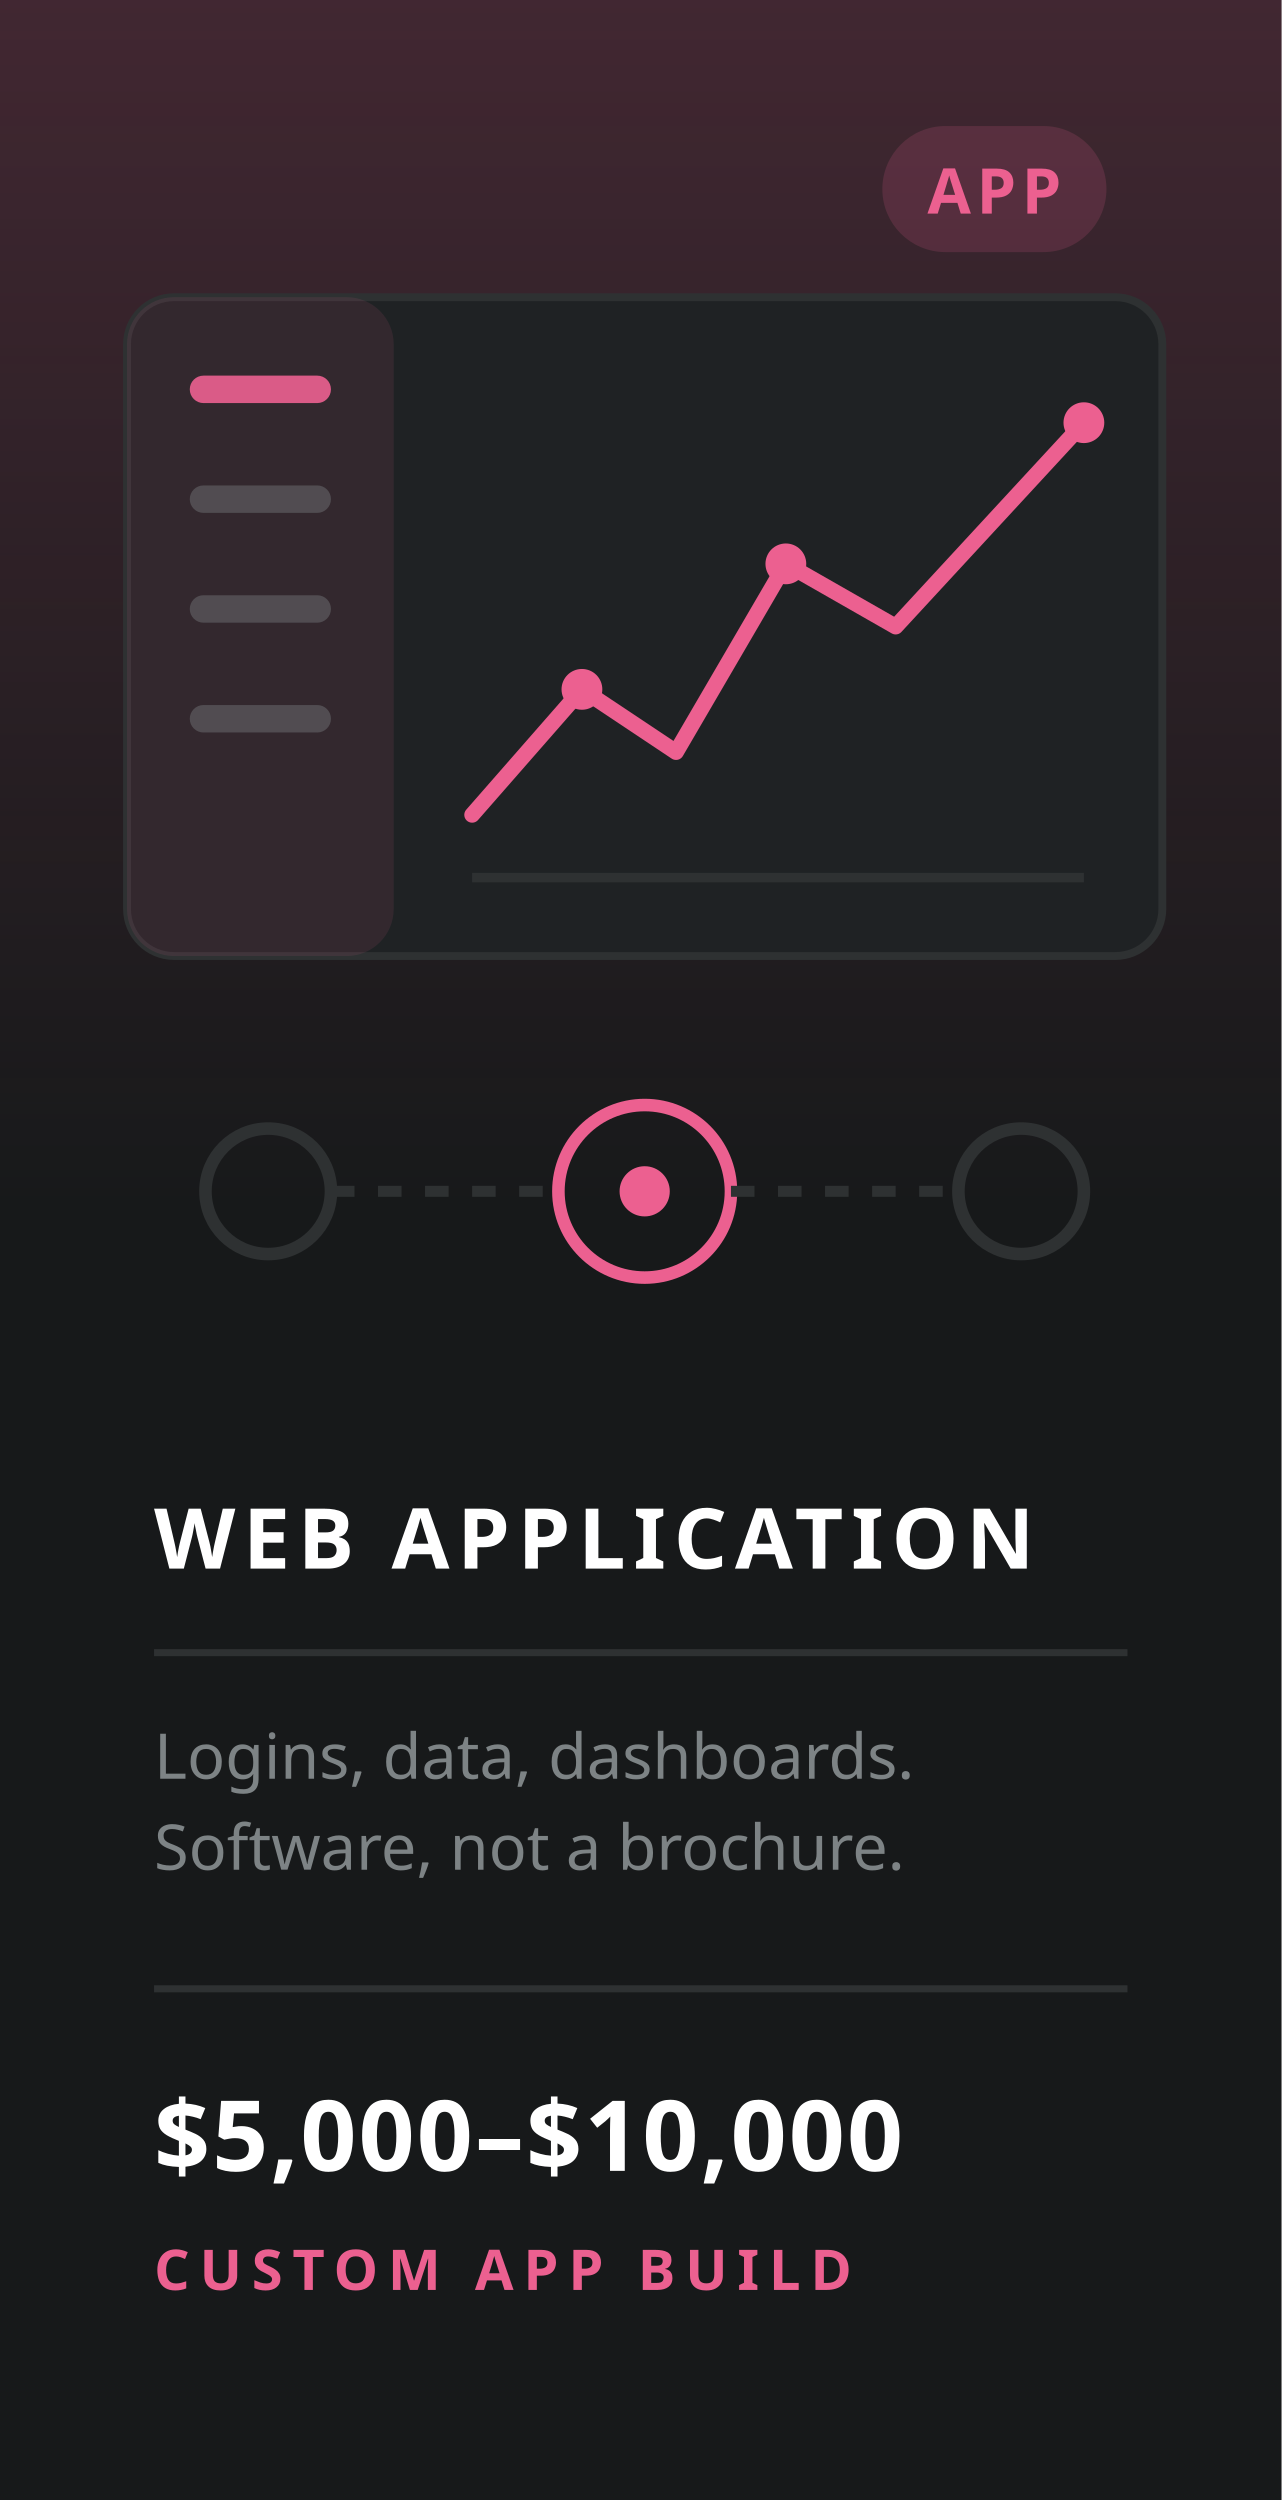
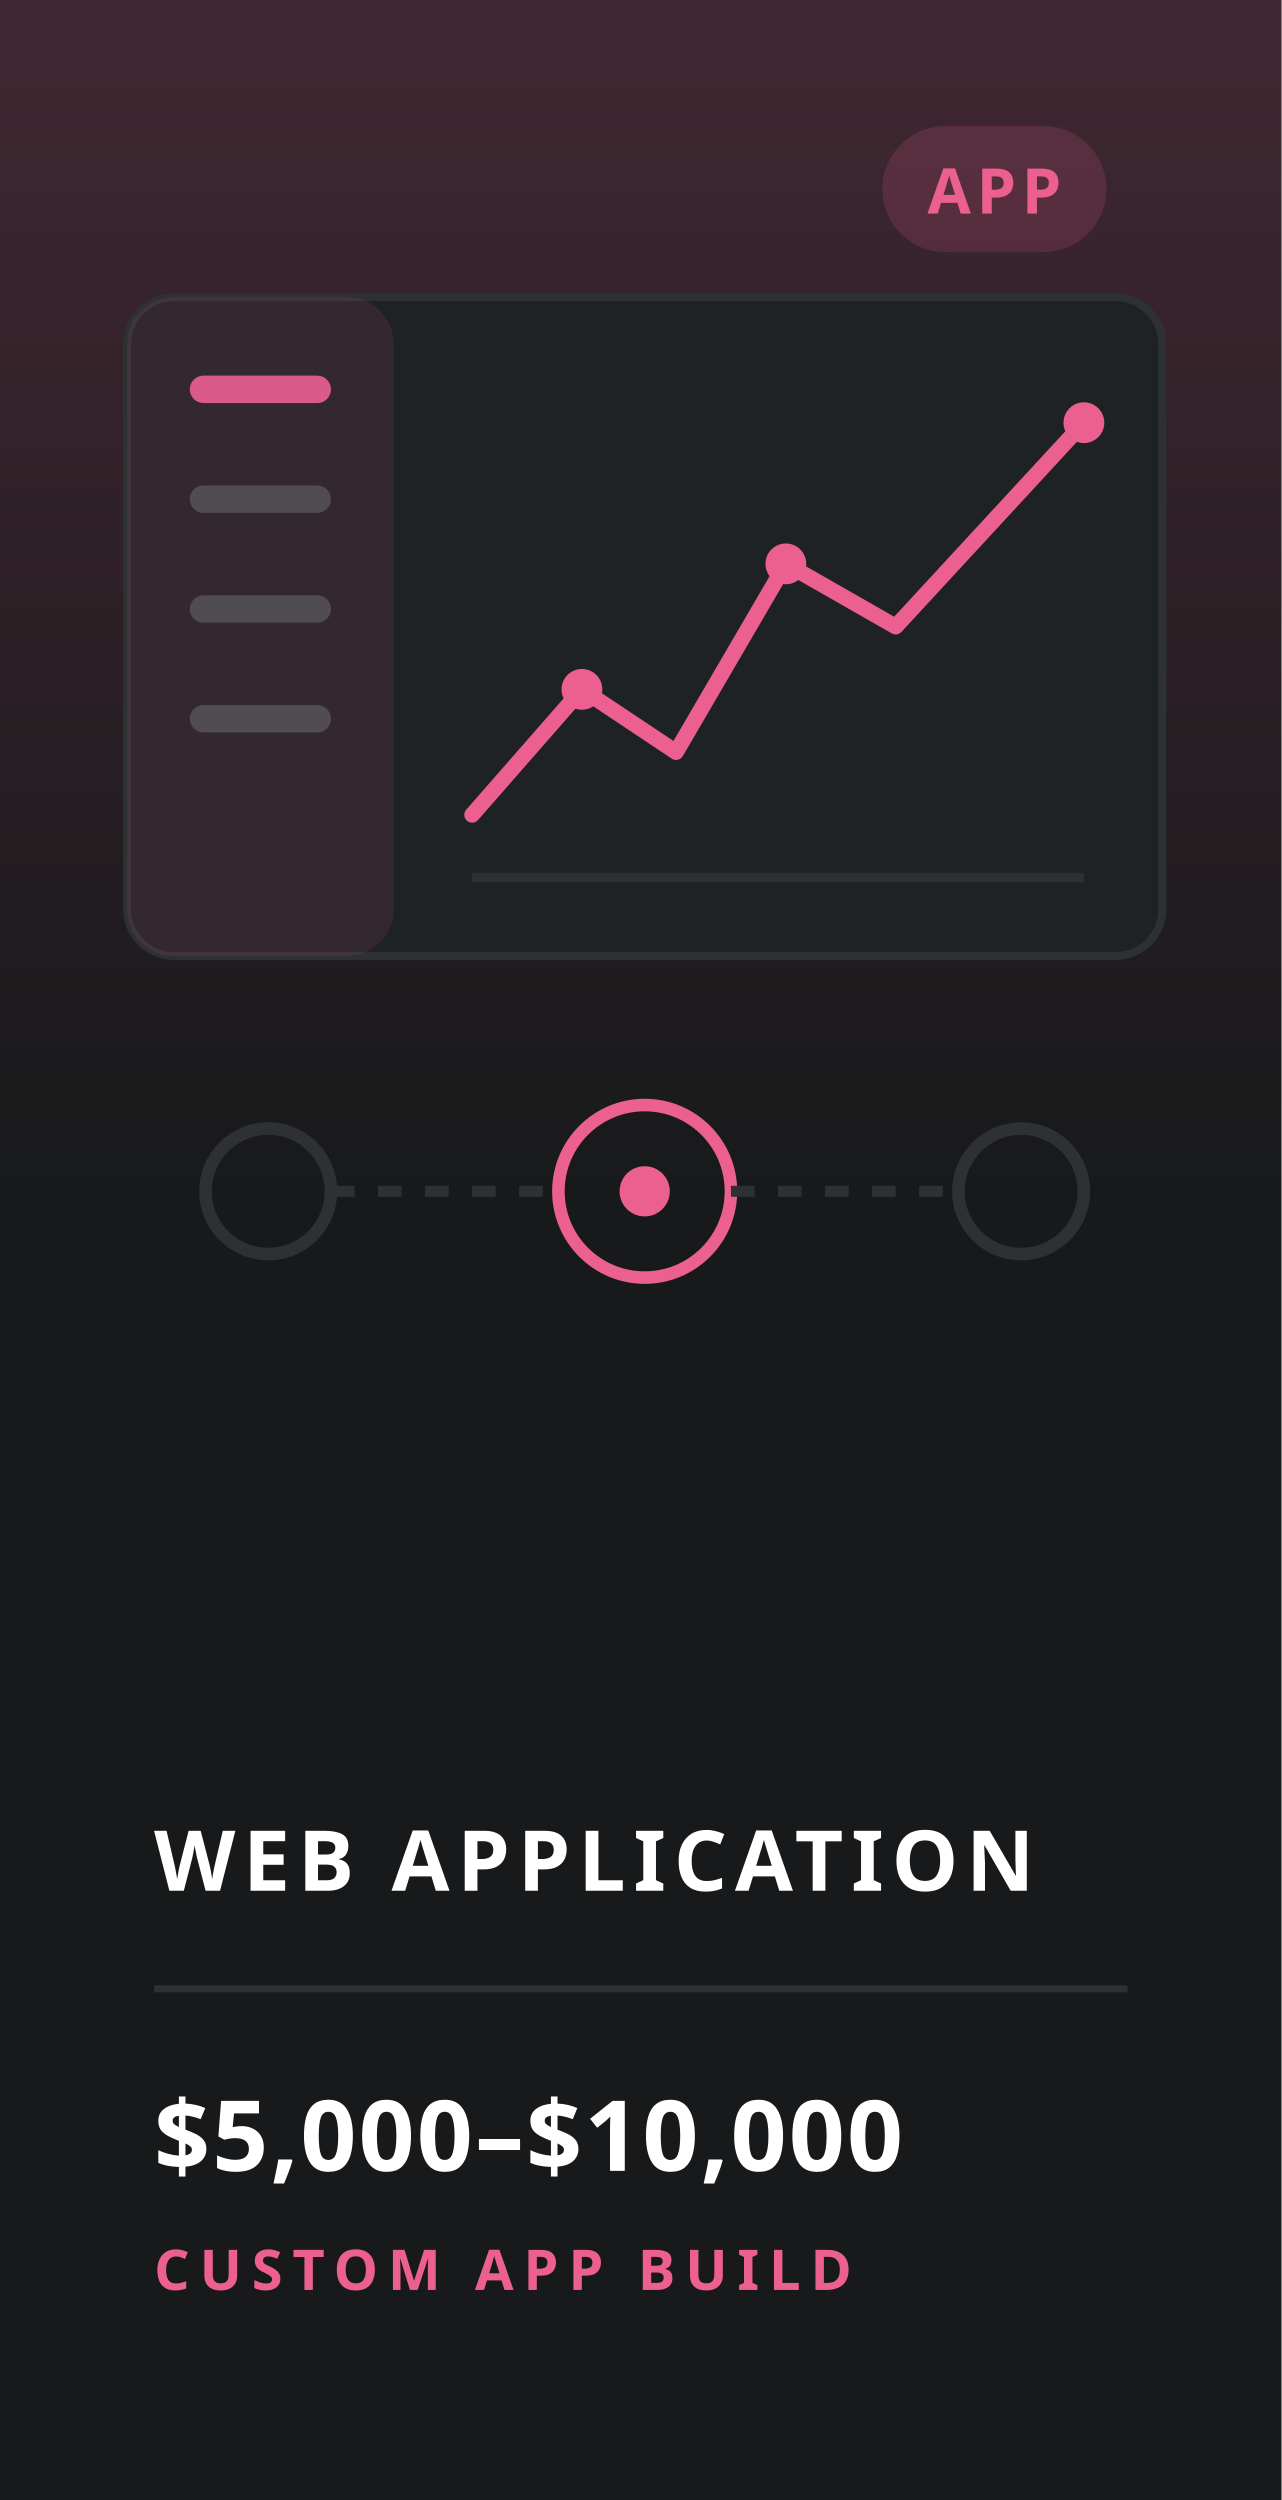
- <svg xmlns="http://www.w3.org/2000/svg" viewBox="0 0 183 357" width="183" height="357" role="img" aria-label="Web Application package" font-family="Poppins, 'Century Gothic', Futura, 'Trebuchet MS', sans-serif">
-   <defs>
+ <svg xmlns="http://www.w3.org/2000/svg" viewBox="0 0 183 357" width="183" height="357" role="img" aria-label="Web Application package" font-family="Poppins, 'Century Gothic', Futura, 'Trebuchet MS', sans-serif" version="1.1" id="svg20">
+   <defs id="defs2">
    <linearGradient id="glow" x1="0" y1="0" x2="0" y2="1">
-       <stop offset="0%" stop-color="#ec6090" stop-opacity="0.20" />
-       <stop offset="100%" stop-color="#ec6090" stop-opacity="0" />
+       <stop offset="0%" stop-color="#ec6090" stop-opacity="0.20" id="stop1" />
+       <stop offset="100%" stop-color="#ec6090" stop-opacity="0" id="stop2" />
    </linearGradient>
  </defs>
-   <rect width="183" height="357" fill="#17191a" />
-   <rect width="183" height="172" fill="url(#glow)" />
-   <g transform="translate(91.5,113) scale(1.12) translate(-91.5,-113)">
-     <rect x="26" y="50" width="132" height="84" rx="6" fill="#1f2224" stroke="#2e3132" />
-     <rect x="26" y="50" width="34" height="84" rx="6" fill="#ec6090" opacity="0.10" />
-     <rect x="34" y="60" width="18" height="3.5" rx="1.75" fill="#ec6090" opacity="0.9" />
-     <rect x="34" y="74" width="18" height="3.5" rx="1.75" fill="#7d8385" opacity="0.4" />
-     <rect x="34" y="88" width="18" height="3.5" rx="1.75" fill="#7d8385" opacity="0.4" />
-     <rect x="34" y="102" width="18" height="3.5" rx="1.75" fill="#7d8385" opacity="0.4" />
-     <polyline points="70,116 84,100 96,108 110,84 124,92 148,66" fill="none" stroke="#ec6090" stroke-width="2" stroke-linecap="round" stroke-linejoin="round" />
-     <circle cx="84" cy="100" r="2.6" fill="#ec6090" />
-     <circle cx="110" cy="84" r="2.6" fill="#ec6090" />
-     <circle cx="148" cy="66" r="2.6" fill="#ec6090" />
-     <path d="M70 124 h78" stroke="#2e3132" stroke-width="1.2" />
-     <circle cx="92" cy="164" r="11" fill="none" stroke="#ec6090" stroke-width="1.6" />
-     <circle cx="92" cy="164" r="3.2" fill="#ec6090" />
-     <circle cx="44" cy="164" r="8" fill="none" stroke="#2e3132" stroke-width="1.6" />
-     <circle cx="140" cy="164" r="8" fill="none" stroke="#2e3132" stroke-width="1.6" />
-     <path d="M52 164 h29 M103 164 h29" stroke="#2e3132" stroke-width="1.4" stroke-dasharray="3 3" />
+   <rect width="183" height="357" fill="#17191a" id="rect2" />
+   <rect width="183" height="172" fill="url(#glow)" id="rect3" />
+   <g transform="translate(91.5,113) scale(1.12) translate(-91.5,-113)" id="g15">
+     <rect x="26" y="50" width="132" height="84" rx="6" fill="#1f2224" stroke="#2e3132" id="rect4" />
+     <rect x="26" y="50" width="34" height="84" rx="6" fill="#ec6090" opacity="0.10" id="rect5" />
+     <rect x="34" y="60" width="18" height="3.5" rx="1.75" fill="#ec6090" opacity="0.9" id="rect6" />
+     <rect x="34" y="74" width="18" height="3.5" rx="1.75" fill="#7d8385" opacity="0.4" id="rect7" />
+     <rect x="34" y="88" width="18" height="3.5" rx="1.75" fill="#7d8385" opacity="0.4" id="rect8" />
+     <rect x="34" y="102" width="18" height="3.5" rx="1.75" fill="#7d8385" opacity="0.4" id="rect9" />
+     <polyline points="70,116 84,100 96,108 110,84 124,92 148,66" fill="none" stroke="#ec6090" stroke-width="2" stroke-linecap="round" stroke-linejoin="round" id="polyline9" />
+     <circle cx="84" cy="100" r="2.6" fill="#ec6090" id="circle9" />
+     <circle cx="110" cy="84" r="2.6" fill="#ec6090" id="circle10" />
+     <circle cx="148" cy="66" r="2.6" fill="#ec6090" id="circle11" />
+     <path d="M70 124 h78" stroke="#2e3132" stroke-width="1.2" id="path11" />
+     <circle cx="92" cy="164" r="11" fill="none" stroke="#ec6090" stroke-width="1.6" id="circle12" />
+     <circle cx="92" cy="164" r="3.2" fill="#ec6090" id="circle13" />
+     <circle cx="44" cy="164" r="8" fill="none" stroke="#2e3132" stroke-width="1.6" id="circle14" />
+     <circle cx="140" cy="164" r="8" fill="none" stroke="#2e3132" stroke-width="1.6" id="circle15" />
+     <path d="M52 164 h29 M103 164 h29" stroke="#2e3132" stroke-width="1.4" stroke-dasharray="3 3" id="path15" />
  </g>
-   <rect x="126" y="18" width="32" height="18" rx="9" fill="#ec6090" opacity="0.16" />
-   <text x="142.0" y="30.5" font-size="9" font-weight="700" fill="#ec6090" letter-spacing="0.8" text-anchor="middle">APP</text>
-   <text x="22" y="224" font-size="12" font-weight="700" fill="#ffffff" letter-spacing="1.1">WEB APPLICATION</text>
-   <path d="M22 236 h139" stroke="#2e3132" stroke-width="1" />
-   <text x="22" y="254" font-size="9" fill="#7d8385">Logins, data, dashboards.</text>
-   <text x="22" y="267" font-size="9" fill="#7d8385">Software, not a brochure.</text>
-   <path d="M22 284 h139" stroke="#2e3132" stroke-width="1" />
-   <text x="22" y="310" font-size="14" font-weight="700" fill="#ffffff" letter-spacing="0.3">$5,000–$10,000</text>
-   <text x="22" y="327" font-size="8" font-weight="600" fill="#ec6090" letter-spacing="1.4">CUSTOM APP BUILD</text>
+   <rect x="126" y="18" width="32" height="18" rx="9" fill="#ec6090" opacity="0.16" id="rect15" />
+   <text x="142.0" y="30.5" font-size="9" font-weight="700" fill="#ec6090" letter-spacing="0.8" text-anchor="middle" id="text15">APP</text>
+   <text x="22" y="270" font-size="12px" font-weight="700" fill="#ffffff" letter-spacing="1.1" id="text16">WEB APPLICATION</text>
+   <path d="M 22,236 H 161" stroke="#2e3132" stroke-width="1" id="path16" style="display:none" />
+   <text x="22" y="254" font-size="9px" fill="#7d8385" id="text17" style="display:none">Logins, data, dashboards.</text>
+   <text x="22" y="267" font-size="9px" fill="#7d8385" id="text18" style="display:none">Software, not a brochure.</text>
+   <path d="M 22,284 H 161" stroke="#2e3132" stroke-width="1" id="path18" style="display:inline" />
+   <text x="22" y="310" font-size="14" font-weight="700" fill="#ffffff" letter-spacing="0.3" id="text19">$5,000–$10,000</text>
+   <text x="22" y="327" font-size="8" font-weight="600" fill="#ec6090" letter-spacing="1.4" id="text20">CUSTOM APP BUILD</text>
</svg>
